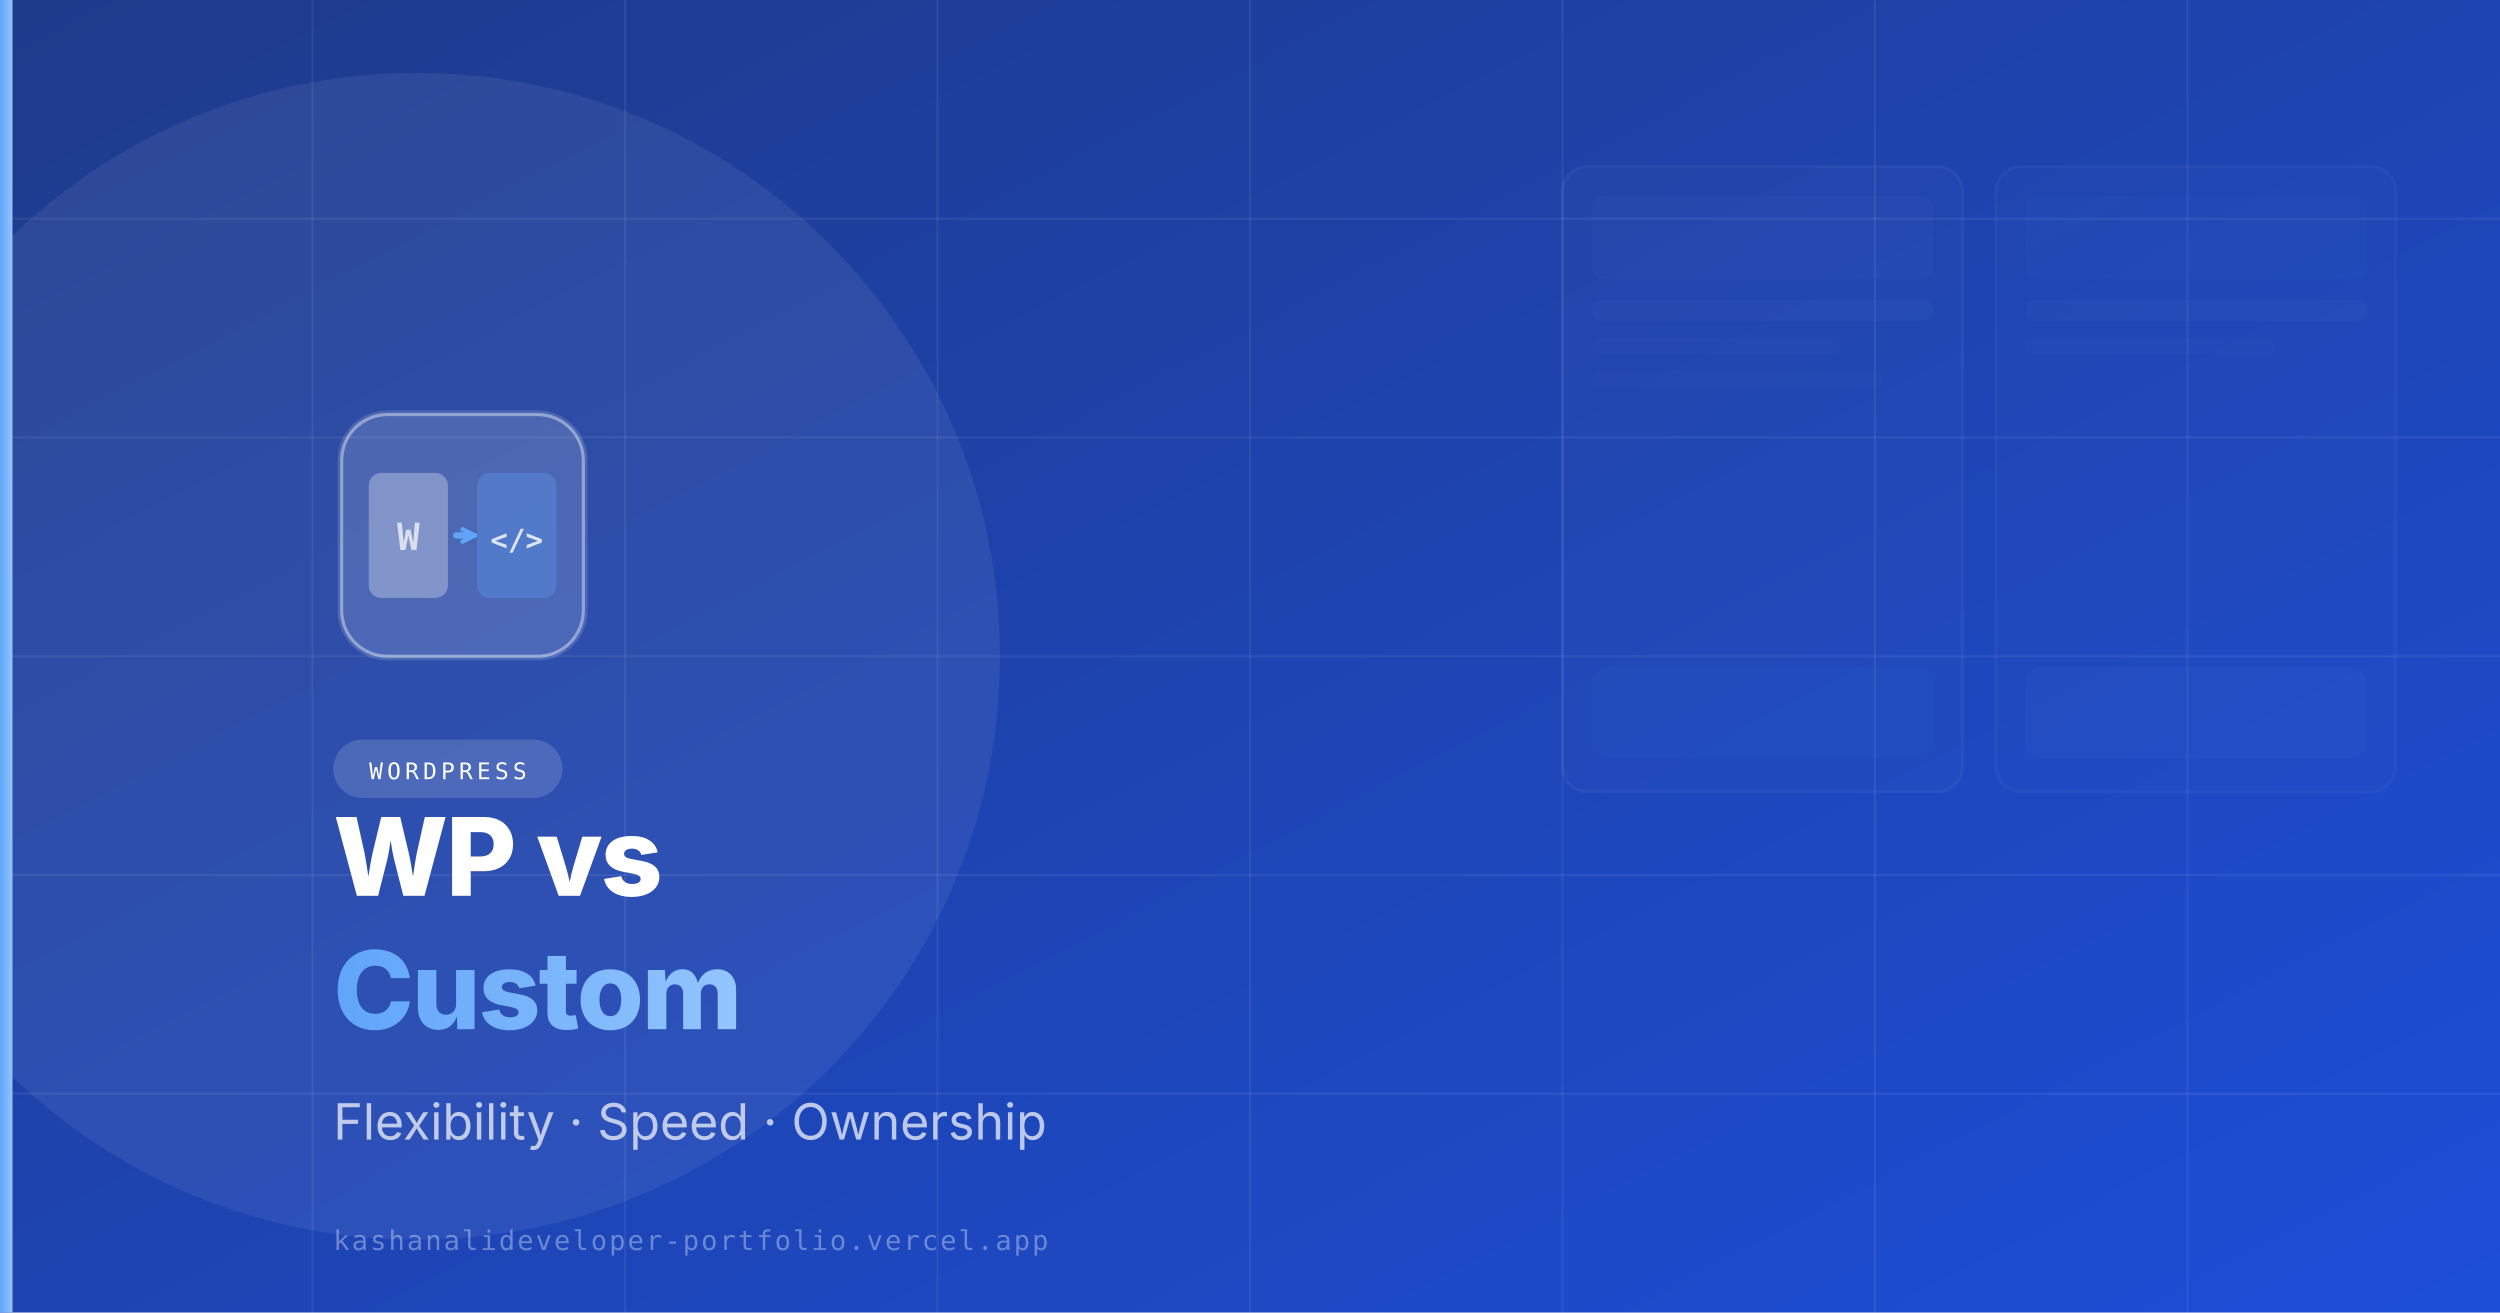
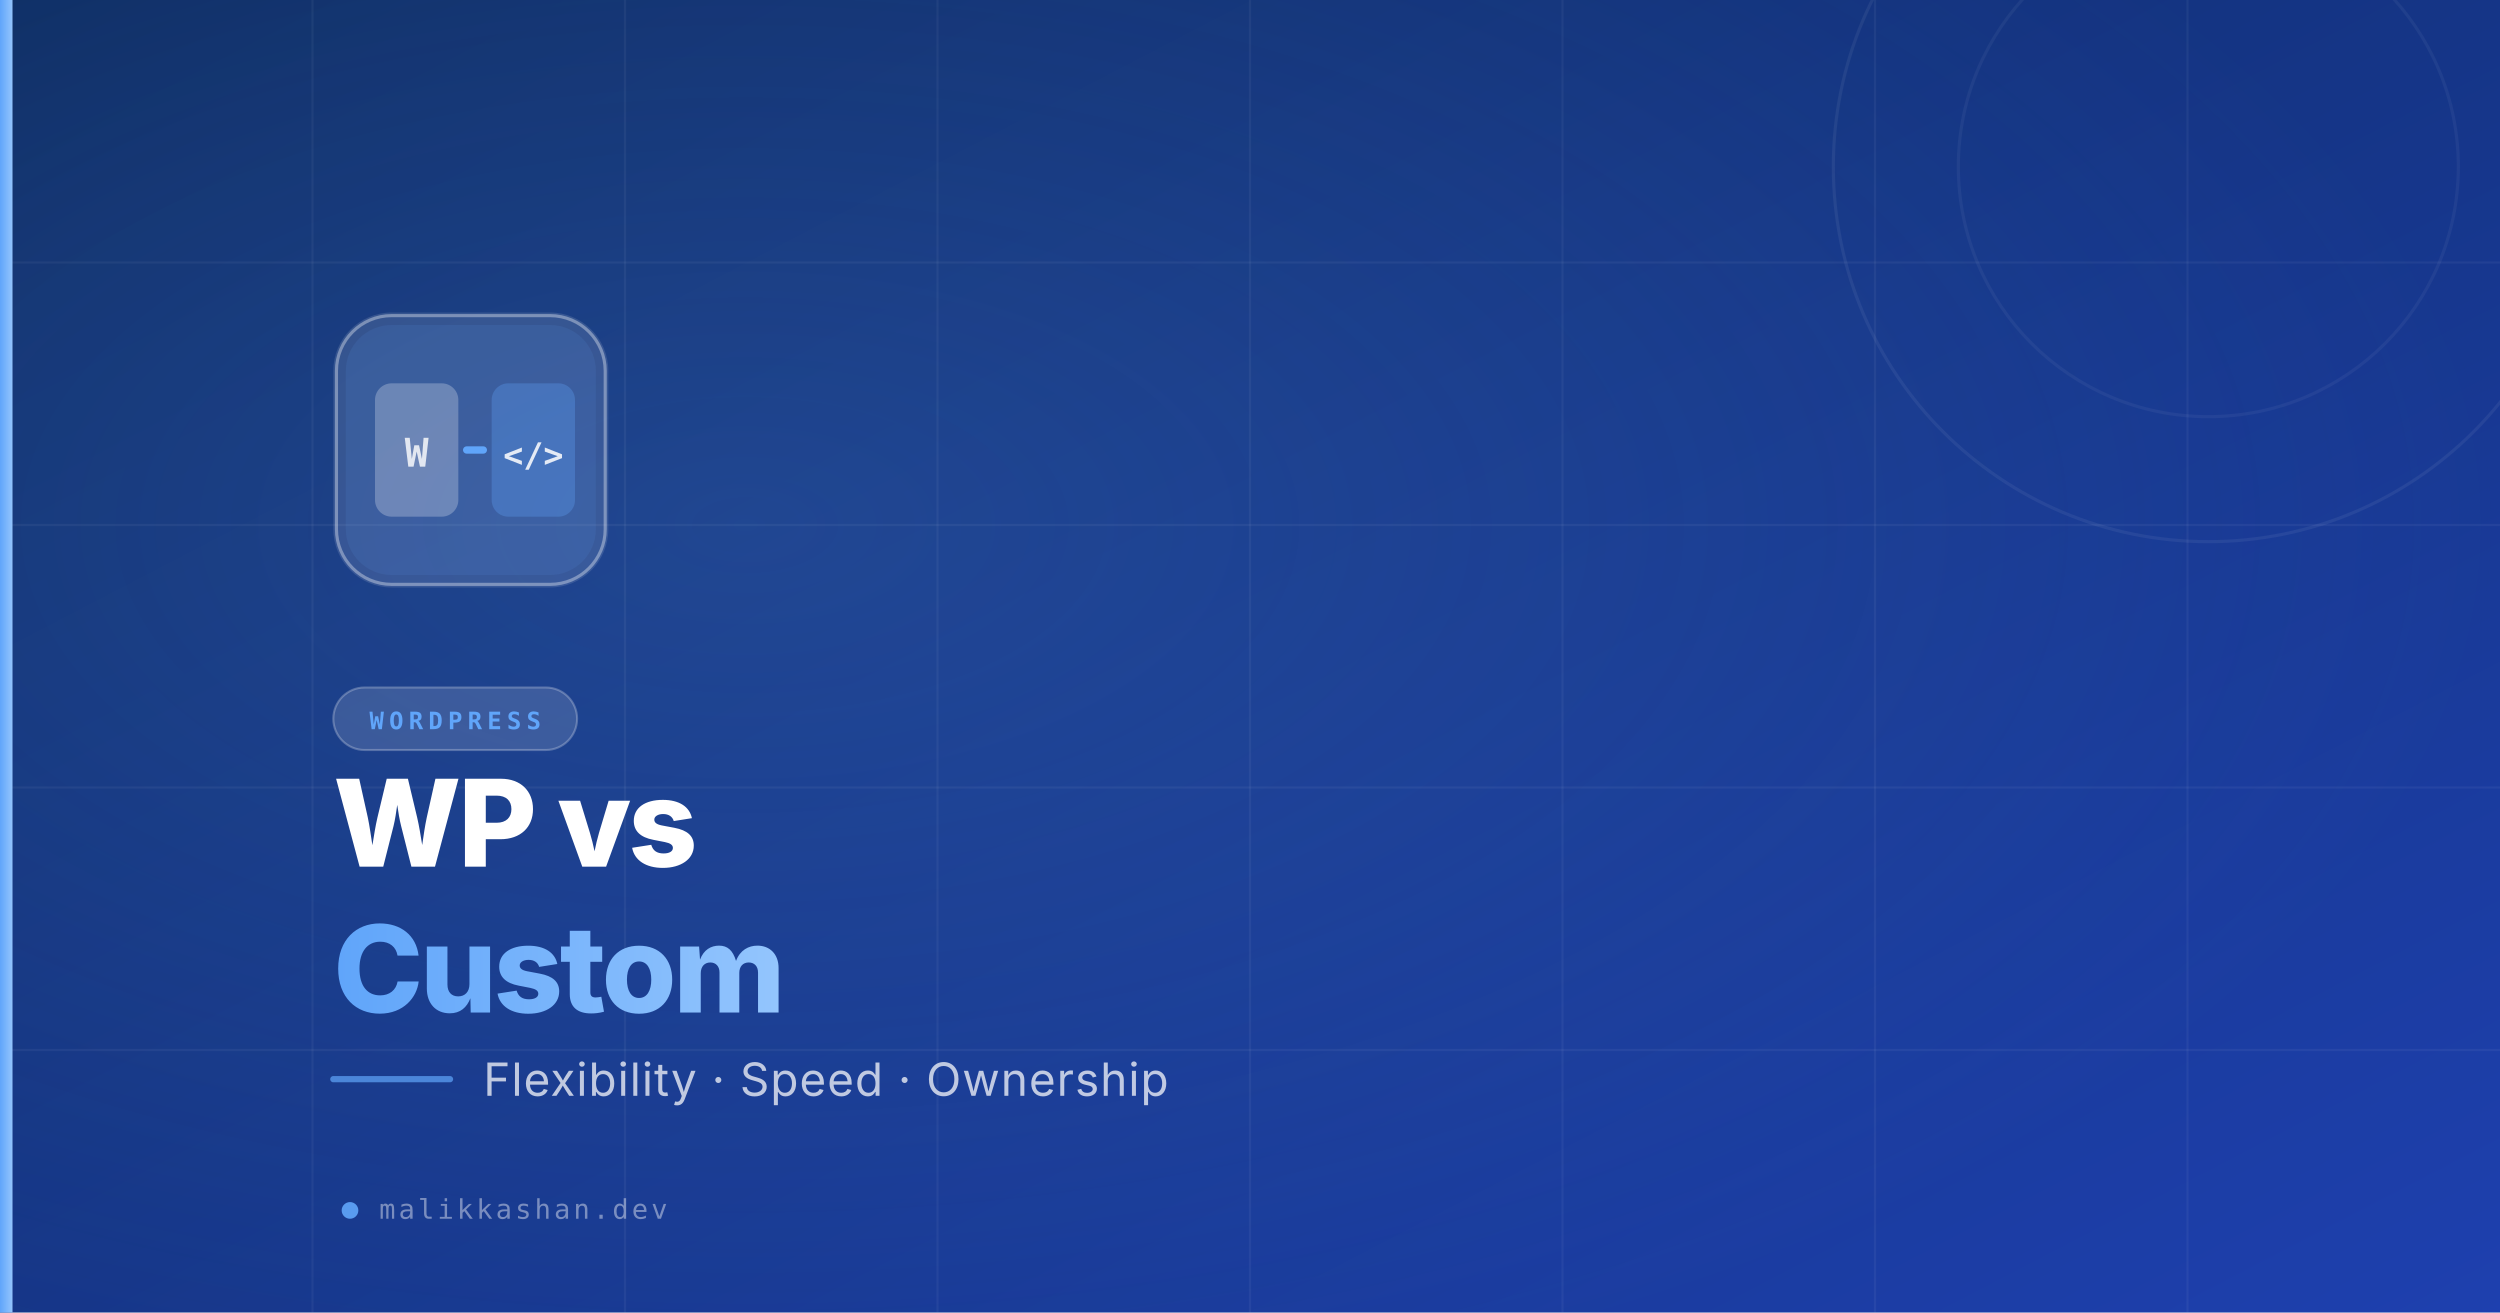
- <svg xmlns="http://www.w3.org/2000/svg" width="1200" height="630" viewBox="0 0 1200 630">
+ <svg xmlns="http://www.w3.org/2000/svg" width="1200" height="630" viewBox="0 0 1200 630" role="img" aria-label="WP vs Custom">
  <defs>
    <linearGradient id="bg" x1="0%" y1="0%" x2="100%" y2="100%">
-       <stop offset="0%" style="stop-color:#1e3a8a" />
-       <stop offset="100%" style="stop-color:#1d4ed8" />
+       <stop offset="0%" stop-color="#0c2a5f" />
+       <stop offset="100%" stop-color="#1e40af" />
    </linearGradient>
    <linearGradient id="acc" x1="0%" y1="0%" x2="100%" y2="0%">
-       <stop offset="0%" style="stop-color:#60a5fa" />
-       <stop offset="100%" style="stop-color:#93c5fd" />
+       <stop offset="0%" stop-color="#60a5fa" />
+       <stop offset="100%" stop-color="#93c5fd" />
    </linearGradient>
+     <radialGradient id="glow" cx="30%" cy="40%" r="70%">
+       <stop offset="0%" stop-color="#60a5fa" stop-opacity="0.18" />
+       <stop offset="100%" stop-color="#60a5fa" stop-opacity="0" />
+     </radialGradient>
  </defs>
  <rect width="1200" height="630" fill="url(#bg)" />
-   <g stroke="rgba(255,255,255,0.07)" stroke-width="1">
-     <line x1="0" y1="105" x2="1200" y2="105" />
-     <line x1="0" y1="210" x2="1200" y2="210" />
-     <line x1="0" y1="315" x2="1200" y2="315" />
-     <line x1="0" y1="420" x2="1200" y2="420" />
-     <line x1="0" y1="525" x2="1200" y2="525" />
+   <rect width="1200" height="630" fill="url(#glow)" />
+   <g stroke="rgba(255,255,255,0.05)" stroke-width="1">
+     <line x1="0" y1="126" x2="1200" y2="126" />
+     <line x1="0" y1="252" x2="1200" y2="252" />
+     <line x1="0" y1="378" x2="1200" y2="378" />
+     <line x1="0" y1="504" x2="1200" y2="504" />
    <line x1="150" y1="0" x2="150" y2="630" />
    <line x1="300" y1="0" x2="300" y2="630" />
    <line x1="450" y1="0" x2="450" y2="630" />
    <line x1="600" y1="0" x2="600" y2="630" />
    <line x1="750" y1="0" x2="750" y2="630" />
    <line x1="900" y1="0" x2="900" y2="630" />
    <line x1="1050" y1="0" x2="1050" y2="630" />
  </g>
-   <circle cx="200" cy="315" r="280" fill="white" opacity="0.07" />
+   <circle cx="1060" cy="80" r="180" fill="none" stroke="rgba(255,255,255,0.06)" stroke-width="1.5" />
+   <circle cx="1060" cy="80" r="120" fill="none" stroke="rgba(255,255,255,0.05)" stroke-width="1.5" />
  <rect x="0" y="0" width="6" height="630" fill="url(#acc)" />
-   <g transform="translate(162, 197)">
-     <rect width="120" height="120" rx="24" fill="white" opacity="0.15" />
-     <rect x="2" y="2" width="116" height="116" rx="22" fill="none" stroke="white" stroke-width="1.5" opacity="0.4" />
-     <rect x="15" y="30" width="38" height="60" rx="6" fill="white" opacity="0.3" />
-     <text x="34" y="67" font-family="monospace" font-size="18" fill="white" text-anchor="middle" font-weight="bold" opacity="0.7">W</text>
-     <line x1="57" y1="60" x2="63" y2="60" stroke="#60a5fa" stroke-width="3" stroke-linecap="round" />
-     <line x1="60" y1="57" x2="66" y2="60" stroke="#60a5fa" stroke-width="2" stroke-linecap="round" />
-     <line x1="60" y1="63" x2="66" y2="60" stroke="#60a5fa" stroke-width="2" stroke-linecap="round" />
-     <rect x="67" y="30" width="38" height="60" rx="6" fill="#60a5fa" opacity="0.3" />
-     <text x="86" y="67" font-family="monospace" font-size="14" fill="white" text-anchor="middle" font-weight="bold" opacity="0.8">&lt;/&gt;</text>
+   <g transform="translate(160, 150)">
+     <rect width="132" height="132" rx="28" fill="rgba(255,255,255,0.12)" />
+     <rect x="1.5" y="1.5" width="129" height="129" rx="26.5" fill="none" stroke="rgba(255,255,255,0.35)" stroke-width="1.5" />
+     <rect x="6" y="6" width="120" height="120" rx="22" fill="#60a5fa" opacity="0.10" />
+     <g transform="translate(6, 6)">
+       <rect x="14" y="28" width="40" height="64" rx="8" fill="#fff" opacity="0.25" />
+       <text x="34" y="68" font-family="monospace" font-size="19" font-weight="700" fill="#fff" text-anchor="middle" opacity="0.8">W</text>
+       <line x1="58" y1="60" x2="66" y2="60" stroke="#60a5fa" stroke-width="3.5" stroke-linecap="round" />
+       <rect x="70" y="28" width="40" height="64" rx="8" fill="#60a5fa" opacity="0.3" />
+       <text x="90" y="68" font-family="monospace" font-size="16" font-weight="700" fill="#fff" text-anchor="middle" opacity="0.85">&lt;/&gt;</text>
+     </g>
  </g>
-   <rect x="160" y="355" width="110" height="28" rx="14" fill="white" opacity="0.15" />
-   <text x="215" y="374" font-family="monospace" font-size="11" fill="white" text-anchor="middle" letter-spacing="2">WORDPRESS</text>
-   <text x="160" y="430" font-family="'Inter','Helvetica Neue',sans-serif" font-size="52" font-weight="800" fill="white" letter-spacing="-1">WP vs</text>
-   <text x="160" y="494" font-family="'Inter','Helvetica Neue',sans-serif" font-size="52" font-weight="800" fill="url(#acc)" letter-spacing="-1">Custom</text>
-   <text x="160" y="547" font-family="'Inter','Helvetica Neue',sans-serif" font-size="24" font-weight="400" fill="rgba(255,255,255,0.7)">Flexibility · Speed · Ownership</text>
-   <g transform="translate(750, 80)" opacity="0.22">
-     <rect width="192" height="300" rx="12" fill="rgba(255,255,255,0.07)" stroke="rgba(255,255,255,0.2)" stroke-width="1.5" />
-     <rect x="14" y="14" width="164" height="40" rx="6" fill="rgba(255,255,255,0.08)" />
-     <rect x="14" y="64" width="164" height="10" rx="5" fill="rgba(255,255,255,0.1)" />
-     <rect x="14" y="82" width="120" height="8" rx="4" fill="rgba(255,255,255,0.06)" />
-     <rect x="14" y="98" width="140" height="8" rx="4" fill="rgba(255,255,255,0.06)" />
-     <rect x="14" y="240" width="164" height="44" rx="8" fill="#60a5fa" opacity="0.15" />
-     <rect x="208" y="0" width="192" height="300" rx="12" fill="rgba(255,255,255,0.05)" stroke="rgba(255,255,255,0.15)" stroke-width="1.5" />
-     <rect x="222" y="14" width="164" height="40" rx="6" fill="#60a5fa" opacity="0.12" />
-     <rect x="222" y="64" width="164" height="10" rx="5" fill="rgba(255,255,255,0.1)" />
-     <rect x="222" y="82" width="120" height="8" rx="4" fill="rgba(255,255,255,0.06)" />
-     <rect x="222" y="240" width="164" height="44" rx="8" fill="rgba(255,255,255,0.08)" />
+   <rect x="160" y="330" width="117" height="30" rx="15" fill="rgba(255,255,255,0.14)" stroke="rgba(255,255,255,0.25)" stroke-width="1" />
+   <text x="218.5" y="350" font-family="'JetBrains Mono','Consolas',monospace" font-size="11.5" fill="#60a5fa" text-anchor="middle" letter-spacing="2.5" font-weight="700">WORDPRESS</text>
+   <text x="160" y="416" font-family="'Poppins','Inter','Segoe UI',sans-serif" font-size="58" font-weight="800" fill="#ffffff" letter-spacing="-1.5">WP vs</text>
+   <text x="160" y="486" font-family="'Poppins','Inter','Segoe UI',sans-serif" font-size="58" font-weight="800" fill="url(#acc)" letter-spacing="-1.5">Custom</text>
+   <line x1="160" y1="518" x2="216" y2="518" stroke="#60a5fa" stroke-width="3" stroke-linecap="round" opacity="0.7" />
+   <text x="232" y="526" font-family="'Poppins','Inter','Segoe UI',sans-serif" font-size="22" font-weight="400" fill="rgba(255,255,255,0.72)" letter-spacing="0.5">Flexibility · Speed · Ownership</text>
+   <g transform="translate(160, 585)">
+     <circle cx="8" cy="-4" r="4" fill="#60a5fa" opacity="0.9" />
+     <text x="22" y="0" font-family="'JetBrains Mono','Consolas',monospace" font-size="13" fill="rgba(255,255,255,0.42)" letter-spacing="1.5">malikkashan.dev</text>
  </g>
-   <text x="160" y="600" font-family="monospace" font-size="13" fill="rgba(255,255,255,0.35)" letter-spacing="1">kashanalideveloper-portfolio.vercel.app</text>
</svg>
